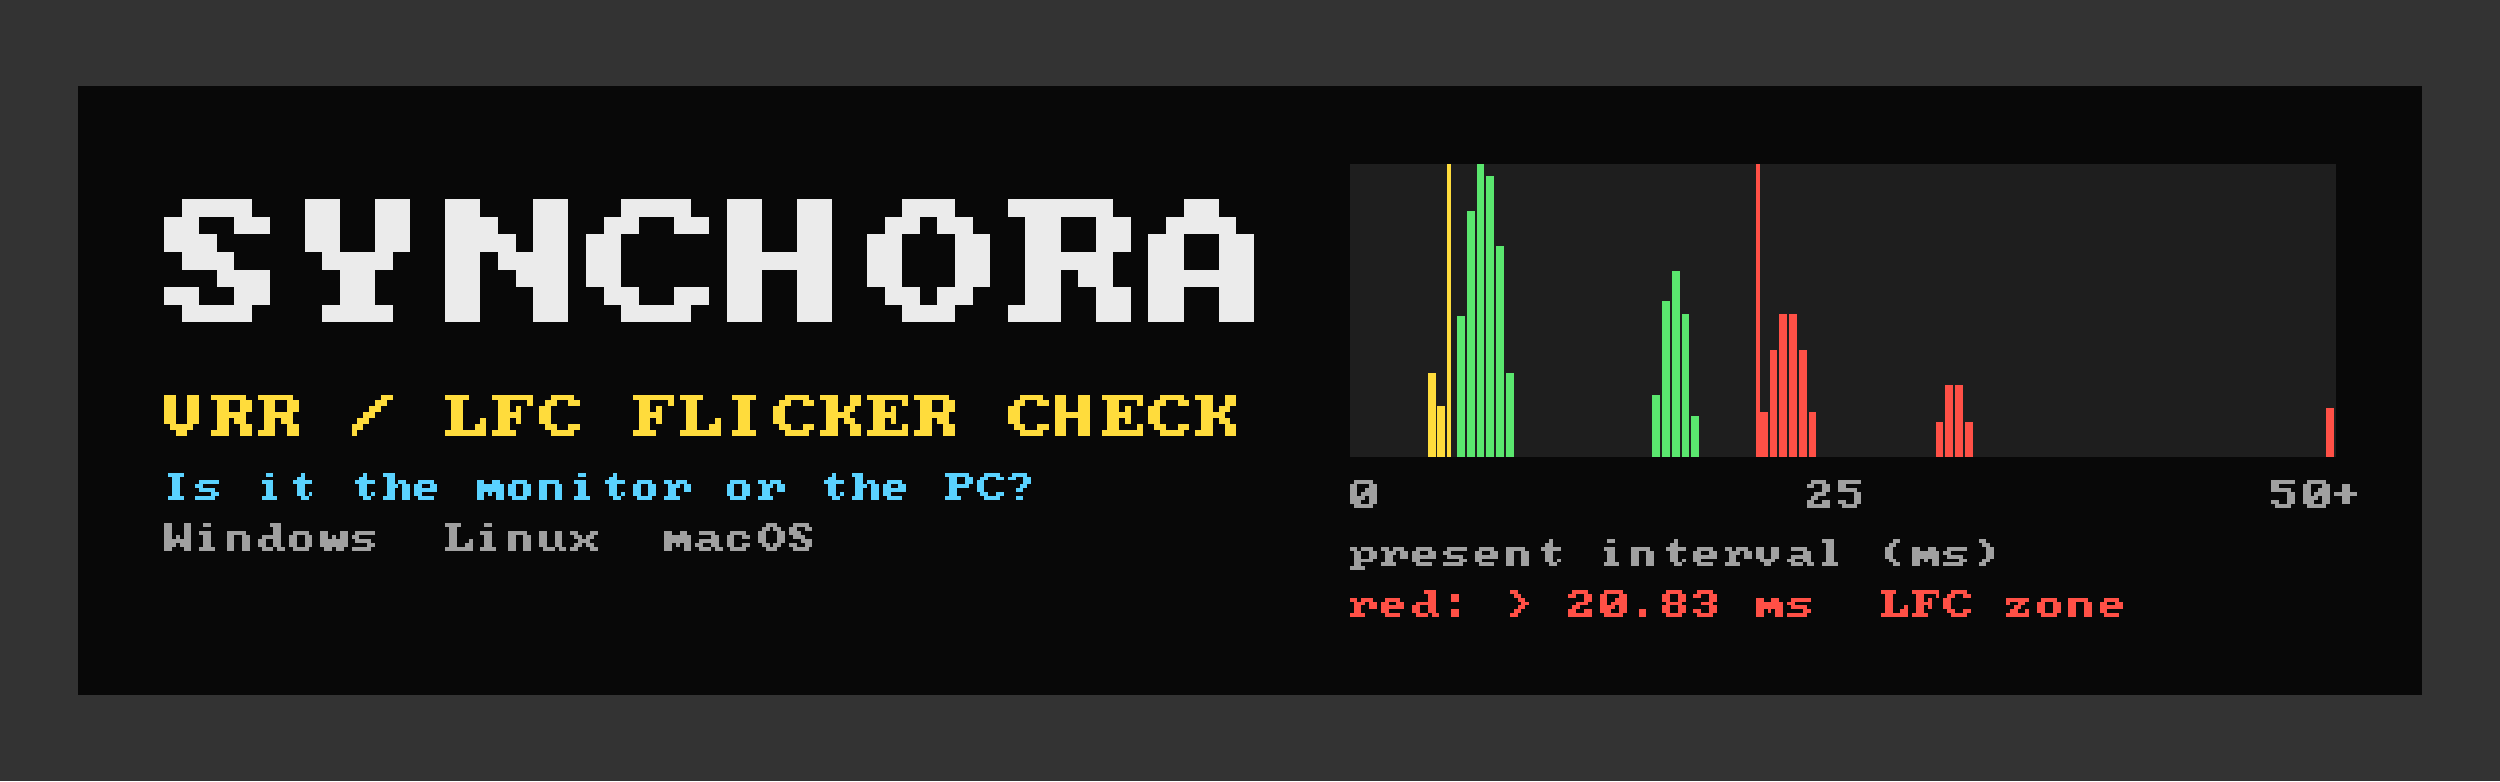
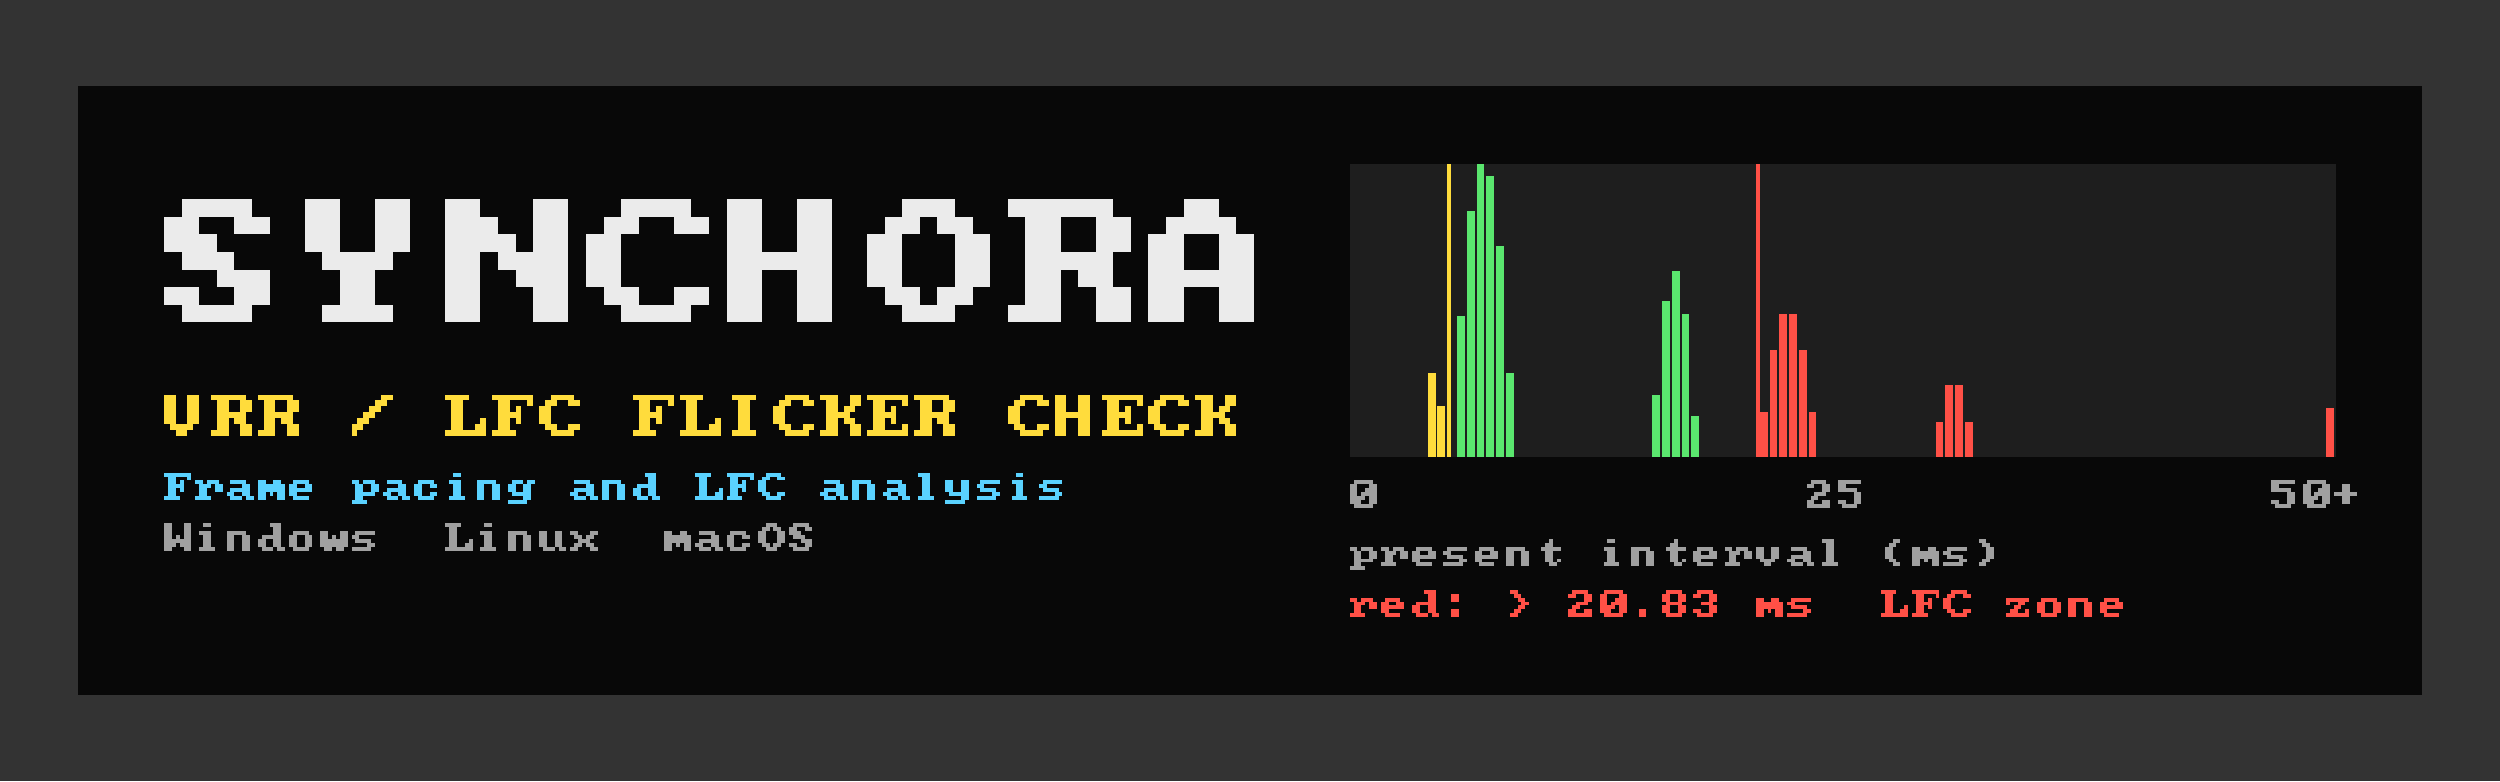
<svg xmlns="http://www.w3.org/2000/svg" width="1280" height="400" viewBox="0 0 1280 400" shape-rendering="crispEdges">
  <rect width="1280" height="400" fill="#333333" />
  <rect x="40" y="44" width="1200" height="312" fill="#000" fill-opacity=".84" />
  <path fill="#ebebeb" d="M93 102h36v9h-36zM84 111h18v9h-18zM120 111h18v9h-18zM84 120h27v9h-27zM93 129h27v9h-27zM111 138h27v9h-27zM84 147h18v9h-18zM120 147h18v9h-18zM93 156h36v9h-36zM156 102h18v9h-18zM192 102h18v9h-18zM156 111h18v9h-18zM192 111h18v9h-18zM156 120h18v9h-18zM192 120h18v9h-18zM165 129h36v9h-36zM174 138h18v9h-18zM174 147h18v9h-18zM165 156h36v9h-36zM228 102h18v9h-18zM273 102h18v9h-18zM228 111h27v9h-27zM273 111h18v9h-18zM228 120h36v9h-36zM273 120h18v9h-18zM228 129h18v9h-18zM255 129h36v9h-36zM228 138h18v9h-18zM264 138h27v9h-27zM228 147h18v9h-18zM273 147h18v9h-18zM228 156h18v9h-18zM273 156h18v9h-18zM318 102h36v9h-36zM309 111h18v9h-18zM345 111h18v9h-18zM300 120h18v9h-18zM300 129h18v9h-18zM300 138h18v9h-18zM309 147h18v9h-18zM345 147h18v9h-18zM318 156h36v9h-36zM372 102h18v9h-18zM408 102h18v9h-18zM372 111h18v9h-18zM408 111h18v9h-18zM372 120h18v9h-18zM408 120h18v9h-18zM372 129h54v9h-54zM372 138h18v9h-18zM408 138h18v9h-18zM372 147h18v9h-18zM408 147h18v9h-18zM372 156h18v9h-18zM408 156h18v9h-18zM462 102h27v9h-27zM453 111h18v9h-18zM480 111h18v9h-18zM444 120h18v9h-18zM489 120h18v9h-18zM444 129h18v9h-18zM489 129h18v9h-18zM444 138h18v9h-18zM489 138h18v9h-18zM453 147h18v9h-18zM480 147h18v9h-18zM462 156h27v9h-27zM516 102h54v9h-54zM525 111h18v9h-18zM561 111h18v9h-18zM525 120h18v9h-18zM561 120h18v9h-18zM525 129h45v9h-45zM525 138h18v9h-18zM552 138h18v9h-18zM525 147h18v9h-18zM561 147h18v9h-18zM516 156h27v9h-27zM561 156h18v9h-18zM606 102h18v9h-18zM597 111h36v9h-36zM588 120h18v9h-18zM624 120h18v9h-18zM588 129h18v9h-18zM624 129h18v9h-18zM588 138h54v9h-54zM588 147h18v9h-18zM624 147h18v9h-18zM588 156h18v9h-18zM624 156h18v9h-18z" />
  <path fill="#ffdc3c" d="M84 202h6v3h-6zM96 202h6v3h-6zM84 205h6v3h-6zM96 205h6v3h-6zM84 208h6v3h-6zM96 208h6v3h-6zM84 211h6v3h-6zM96 211h6v3h-6zM84 214h6v3h-6zM96 214h6v3h-6zM87 217h12v3h-12zM90 220h6v3h-6zM108 202h18v3h-18zM111 205h6v3h-6zM123 205h6v3h-6zM111 208h6v3h-6zM123 208h6v3h-6zM111 211h15v3h-15zM111 214h6v3h-6zM120 214h6v3h-6zM111 217h6v3h-6zM123 217h6v3h-6zM108 220h9v3h-9zM123 220h6v3h-6zM132 202h18v3h-18zM135 205h6v3h-6zM147 205h6v3h-6zM135 208h6v3h-6zM147 208h6v3h-6zM135 211h15v3h-15zM135 214h6v3h-6zM144 214h6v3h-6zM135 217h6v3h-6zM147 217h6v3h-6zM132 220h9v3h-9zM147 220h6v3h-6zM195 202h6v3h-6zM192 205h6v3h-6zM189 208h6v3h-6zM186 211h6v3h-6zM183 214h6v3h-6zM180 217h6v3h-6zM180 220h3v3h-3zM228 202h12v3h-12zM231 205h6v3h-6zM231 208h6v3h-6zM231 211h6v3h-6zM231 214h6v3h-6zM246 214h3v3h-3zM231 217h6v3h-6zM243 217h6v3h-6zM228 220h21v3h-21zM252 202h21v3h-21zM255 205h6v3h-6zM270 205h3v3h-3zM255 208h6v3h-6zM264 208h3v3h-3zM255 211h12v3h-12zM255 214h6v3h-6zM264 214h3v3h-3zM255 217h6v3h-6zM252 220h12v3h-12zM282 202h12v3h-12zM279 205h6v3h-6zM291 205h6v3h-6zM276 208h6v3h-6zM276 211h6v3h-6zM276 214h6v3h-6zM279 217h6v3h-6zM291 217h6v3h-6zM282 220h12v3h-12zM324 202h21v3h-21zM327 205h6v3h-6zM342 205h3v3h-3zM327 208h6v3h-6zM336 208h3v3h-3zM327 211h12v3h-12zM327 214h6v3h-6zM336 214h3v3h-3zM327 217h6v3h-6zM324 220h12v3h-12zM348 202h12v3h-12zM351 205h6v3h-6zM351 208h6v3h-6zM351 211h6v3h-6zM351 214h6v3h-6zM366 214h3v3h-3zM351 217h6v3h-6zM363 217h6v3h-6zM348 220h21v3h-21zM375 202h12v3h-12zM378 205h6v3h-6zM378 208h6v3h-6zM378 211h6v3h-6zM378 214h6v3h-6zM378 217h6v3h-6zM375 220h12v3h-12zM402 202h12v3h-12zM399 205h6v3h-6zM411 205h6v3h-6zM396 208h6v3h-6zM396 211h6v3h-6zM396 214h6v3h-6zM399 217h6v3h-6zM411 217h6v3h-6zM402 220h12v3h-12zM420 202h9v3h-9zM435 202h6v3h-6zM423 205h6v3h-6zM435 205h6v3h-6zM423 208h6v3h-6zM432 208h6v3h-6zM423 211h12v3h-12zM423 214h6v3h-6zM432 214h6v3h-6zM423 217h6v3h-6zM435 217h6v3h-6zM420 220h9v3h-9zM435 220h6v3h-6zM444 202h21v3h-21zM447 205h6v3h-6zM462 205h3v3h-3zM447 208h6v3h-6zM456 208h3v3h-3zM447 211h12v3h-12zM447 214h6v3h-6zM456 214h3v3h-3zM447 217h6v3h-6zM462 217h3v3h-3zM444 220h21v3h-21zM468 202h18v3h-18zM471 205h6v3h-6zM483 205h6v3h-6zM471 208h6v3h-6zM483 208h6v3h-6zM471 211h15v3h-15zM471 214h6v3h-6zM480 214h6v3h-6zM471 217h6v3h-6zM483 217h6v3h-6zM468 220h9v3h-9zM483 220h6v3h-6zM522 202h12v3h-12zM519 205h6v3h-6zM531 205h6v3h-6zM516 208h6v3h-6zM516 211h6v3h-6zM516 214h6v3h-6zM519 217h6v3h-6zM531 217h6v3h-6zM522 220h12v3h-12zM540 202h6v3h-6zM552 202h6v3h-6zM540 205h6v3h-6zM552 205h6v3h-6zM540 208h6v3h-6zM552 208h6v3h-6zM540 211h18v3h-18zM540 214h6v3h-6zM552 214h6v3h-6zM540 217h6v3h-6zM552 217h6v3h-6zM540 220h6v3h-6zM552 220h6v3h-6zM564 202h21v3h-21zM567 205h6v3h-6zM582 205h3v3h-3zM567 208h6v3h-6zM576 208h3v3h-3zM567 211h12v3h-12zM567 214h6v3h-6zM576 214h3v3h-3zM567 217h6v3h-6zM582 217h3v3h-3zM564 220h21v3h-21zM594 202h12v3h-12zM591 205h6v3h-6zM603 205h6v3h-6zM588 208h6v3h-6zM588 211h6v3h-6zM588 214h6v3h-6zM591 217h6v3h-6zM603 217h6v3h-6zM594 220h12v3h-12zM612 202h9v3h-9zM627 202h6v3h-6zM615 205h6v3h-6zM627 205h6v3h-6zM615 208h6v3h-6zM624 208h6v3h-6zM615 211h12v3h-12zM615 214h6v3h-6zM624 214h6v3h-6zM615 217h6v3h-6zM627 217h6v3h-6zM612 220h9v3h-9zM627 220h6v3h-6z" />
-   <path fill="#5ad2ff" d="M86 242h8v2h-8zM88 244h4v2h-4zM88 246h4v2h-4zM88 248h4v2h-4zM88 250h4v2h-4zM88 252h4v2h-4zM86 254h8v2h-8zM102 246h10v2h-10zM100 248h4v2h-4zM102 250h8v2h-8zM108 252h4v2h-4zM100 254h10v2h-10zM136 242h4v2h-4zM134 246h6v2h-6zM136 248h4v2h-4zM136 250h4v2h-4zM136 252h4v2h-4zM134 254h8v2h-8zM154 242h2v2h-2zM152 244h4v2h-4zM150 246h10v2h-10zM152 248h4v2h-4zM152 250h4v2h-4zM152 252h4v2h-4zM158 252h2v2h-2zM154 254h4v2h-4zM186 242h2v2h-2zM184 244h4v2h-4zM182 246h10v2h-10zM184 248h4v2h-4zM184 250h4v2h-4zM184 252h4v2h-4zM190 252h2v2h-2zM186 254h4v2h-4zM196 242h6v2h-6zM198 244h4v2h-4zM198 246h4v2h-4zM204 246h4v2h-4zM198 248h6v2h-6zM206 248h4v2h-4zM198 250h4v2h-4zM206 250h4v2h-4zM198 252h4v2h-4zM206 252h4v2h-4zM196 254h6v2h-6zM206 254h4v2h-4zM214 246h8v2h-8zM212 248h4v2h-4zM220 248h4v2h-4zM212 250h12v2h-12zM212 252h4v2h-4zM214 254h8v2h-8zM244 246h4v2h-4zM252 246h4v2h-4zM244 248h14v2h-14zM244 250h14v2h-14zM244 252h4v2h-4zM250 252h2v2h-2zM254 252h4v2h-4zM244 254h4v2h-4zM254 254h4v2h-4zM262 246h8v2h-8zM260 248h4v2h-4zM268 248h4v2h-4zM260 250h4v2h-4zM268 250h4v2h-4zM260 252h4v2h-4zM268 252h4v2h-4zM262 254h8v2h-8zM276 246h10v2h-10zM276 248h4v2h-4zM284 248h4v2h-4zM276 250h4v2h-4zM284 250h4v2h-4zM276 252h4v2h-4zM284 252h4v2h-4zM276 254h4v2h-4zM284 254h4v2h-4zM296 242h4v2h-4zM294 246h6v2h-6zM296 248h4v2h-4zM296 250h4v2h-4zM296 252h4v2h-4zM294 254h8v2h-8zM314 242h2v2h-2zM312 244h4v2h-4zM310 246h10v2h-10zM312 248h4v2h-4zM312 250h4v2h-4zM312 252h4v2h-4zM318 252h2v2h-2zM314 254h4v2h-4zM326 246h8v2h-8zM324 248h4v2h-4zM332 248h4v2h-4zM324 250h4v2h-4zM332 250h4v2h-4zM324 252h4v2h-4zM332 252h4v2h-4zM326 254h8v2h-8zM340 246h4v2h-4zM346 246h6v2h-6zM342 248h6v2h-6zM350 248h4v2h-4zM342 250h4v2h-4zM350 250h4v2h-4zM342 252h4v2h-4zM340 254h8v2h-8zM374 246h8v2h-8zM372 248h4v2h-4zM380 248h4v2h-4zM372 250h4v2h-4zM380 250h4v2h-4zM372 252h4v2h-4zM380 252h4v2h-4zM374 254h8v2h-8zM388 246h4v2h-4zM394 246h6v2h-6zM390 248h6v2h-6zM398 248h4v2h-4zM390 250h4v2h-4zM398 250h4v2h-4zM390 252h4v2h-4zM388 254h8v2h-8zM426 242h2v2h-2zM424 244h4v2h-4zM422 246h10v2h-10zM424 248h4v2h-4zM424 250h4v2h-4zM424 252h4v2h-4zM430 252h2v2h-2zM426 254h4v2h-4zM436 242h6v2h-6zM438 244h4v2h-4zM438 246h4v2h-4zM444 246h4v2h-4zM438 248h6v2h-6zM446 248h4v2h-4zM438 250h4v2h-4zM446 250h4v2h-4zM438 252h4v2h-4zM446 252h4v2h-4zM436 254h6v2h-6zM446 254h4v2h-4zM454 246h8v2h-8zM452 248h4v2h-4zM460 248h4v2h-4zM452 250h12v2h-12zM452 252h4v2h-4zM454 254h8v2h-8zM484 242h12v2h-12zM486 244h4v2h-4zM494 244h4v2h-4zM486 246h4v2h-4zM494 246h4v2h-4zM486 248h10v2h-10zM486 250h4v2h-4zM486 252h4v2h-4zM484 254h8v2h-8zM504 242h8v2h-8zM502 244h4v2h-4zM510 244h4v2h-4zM500 246h4v2h-4zM500 248h4v2h-4zM500 250h4v2h-4zM502 252h4v2h-4zM510 252h4v2h-4zM504 254h8v2h-8zM518 242h8v2h-8zM516 244h4v2h-4zM524 244h4v2h-4zM524 246h4v2h-4zM522 248h4v2h-4zM520 250h4v2h-4zM520 254h4v2h-4z" />
+   <path fill="#5ad2ff" d="M84 242h14v2h-14zM86 244h4v2h-4zM96 244h2v2h-2zM86 246h4v2h-4zM92 246h2v2h-2zM86 248h8v2h-8zM86 250h4v2h-4zM92 250h2v2h-2zM86 252h4v2h-4zM84 254h8v2h-8zM100 246h4v2h-4zM106 246h6v2h-6zM102 248h6v2h-6zM110 248h4v2h-4zM102 250h4v2h-4zM110 250h4v2h-4zM102 252h4v2h-4zM100 254h8v2h-8zM118 246h8v2h-8zM124 248h4v2h-4zM118 250h10v2h-10zM116 252h4v2h-4zM124 252h4v2h-4zM118 254h6v2h-6zM126 254h4v2h-4zM132 246h4v2h-4zM140 246h4v2h-4zM132 248h14v2h-14zM132 250h14v2h-14zM132 252h4v2h-4zM138 252h2v2h-2zM142 252h4v2h-4zM132 254h4v2h-4zM142 254h4v2h-4zM150 246h8v2h-8zM148 248h4v2h-4zM156 248h4v2h-4zM148 250h12v2h-12zM148 252h4v2h-4zM150 254h8v2h-8zM180 246h4v2h-4zM186 246h6v2h-6zM182 248h4v2h-4zM190 248h4v2h-4zM182 250h4v2h-4zM190 250h4v2h-4zM182 252h10v2h-10zM182 254h4v2h-4zM180 256h8v2h-8zM198 246h8v2h-8zM204 248h4v2h-4zM198 250h10v2h-10zM196 252h4v2h-4zM204 252h4v2h-4zM198 254h6v2h-6zM206 254h4v2h-4zM214 246h8v2h-8zM212 248h4v2h-4zM220 248h4v2h-4zM212 250h4v2h-4zM212 252h4v2h-4zM220 252h4v2h-4zM214 254h8v2h-8zM232 242h4v2h-4zM230 246h6v2h-6zM232 248h4v2h-4zM232 250h4v2h-4zM232 252h4v2h-4zM230 254h8v2h-8zM244 246h10v2h-10zM244 248h4v2h-4zM252 248h4v2h-4zM244 250h4v2h-4zM252 250h4v2h-4zM244 252h4v2h-4zM252 252h4v2h-4zM244 254h4v2h-4zM252 254h4v2h-4zM262 246h6v2h-6zM270 246h4v2h-4zM260 248h4v2h-4zM268 248h4v2h-4zM260 250h4v2h-4zM268 250h4v2h-4zM262 252h10v2h-10zM268 254h4v2h-4zM260 256h10v2h-10zM294 246h8v2h-8zM300 248h4v2h-4zM294 250h10v2h-10zM292 252h4v2h-4zM300 252h4v2h-4zM294 254h6v2h-6zM302 254h4v2h-4zM308 246h10v2h-10zM308 248h4v2h-4zM316 248h4v2h-4zM308 250h4v2h-4zM316 250h4v2h-4zM308 252h4v2h-4zM316 252h4v2h-4zM308 254h4v2h-4zM316 254h4v2h-4zM330 242h6v2h-6zM332 244h4v2h-4zM332 246h4v2h-4zM326 248h10v2h-10zM324 250h4v2h-4zM332 250h4v2h-4zM324 252h4v2h-4zM332 252h4v2h-4zM326 254h6v2h-6zM334 254h4v2h-4zM356 242h8v2h-8zM358 244h4v2h-4zM358 246h4v2h-4zM358 248h4v2h-4zM358 250h4v2h-4zM368 250h2v2h-2zM358 252h4v2h-4zM366 252h4v2h-4zM356 254h14v2h-14zM372 242h14v2h-14zM374 244h4v2h-4zM384 244h2v2h-2zM374 246h4v2h-4zM380 246h2v2h-2zM374 248h8v2h-8zM374 250h4v2h-4zM380 250h2v2h-2zM374 252h4v2h-4zM372 254h8v2h-8zM392 242h8v2h-8zM390 244h4v2h-4zM398 244h4v2h-4zM388 246h4v2h-4zM388 248h4v2h-4zM388 250h4v2h-4zM390 252h4v2h-4zM398 252h4v2h-4zM392 254h8v2h-8zM422 246h8v2h-8zM428 248h4v2h-4zM422 250h10v2h-10zM420 252h4v2h-4zM428 252h4v2h-4zM422 254h6v2h-6zM430 254h4v2h-4zM436 246h10v2h-10zM436 248h4v2h-4zM444 248h4v2h-4zM436 250h4v2h-4zM444 250h4v2h-4zM436 252h4v2h-4zM444 252h4v2h-4zM436 254h4v2h-4zM444 254h4v2h-4zM454 246h8v2h-8zM460 248h4v2h-4zM454 250h10v2h-10zM452 252h4v2h-4zM460 252h4v2h-4zM454 254h6v2h-6zM462 254h4v2h-4zM470 242h6v2h-6zM472 244h4v2h-4zM472 246h4v2h-4zM472 248h4v2h-4zM472 250h4v2h-4zM472 252h4v2h-4zM470 254h8v2h-8zM484 246h4v2h-4zM492 246h4v2h-4zM484 248h4v2h-4zM492 248h4v2h-4zM484 250h4v2h-4zM492 250h4v2h-4zM486 252h10v2h-10zM492 254h4v2h-4zM484 256h10v2h-10zM502 246h10v2h-10zM500 248h4v2h-4zM502 250h8v2h-8zM508 252h4v2h-4zM500 254h10v2h-10zM520 242h4v2h-4zM518 246h6v2h-6zM520 248h4v2h-4zM520 250h4v2h-4zM520 252h4v2h-4zM518 254h8v2h-8zM534 246h10v2h-10zM532 248h4v2h-4zM534 250h8v2h-8zM540 252h4v2h-4zM532 254h10v2h-10z" />
  <path fill="#a0a0a0" d="M84 268h4v2h-4zM94 268h4v2h-4zM84 270h4v2h-4zM94 270h4v2h-4zM84 272h4v2h-4zM94 272h4v2h-4zM84 274h4v2h-4zM90 274h2v2h-2zM94 274h4v2h-4zM84 276h14v2h-14zM84 278h6v2h-6zM92 278h6v2h-6zM84 280h4v2h-4zM94 280h4v2h-4zM104 268h4v2h-4zM102 272h6v2h-6zM104 274h4v2h-4zM104 276h4v2h-4zM104 278h4v2h-4zM102 280h8v2h-8zM116 272h10v2h-10zM116 274h4v2h-4zM124 274h4v2h-4zM116 276h4v2h-4zM124 276h4v2h-4zM116 278h4v2h-4zM124 278h4v2h-4zM116 280h4v2h-4zM124 280h4v2h-4zM138 268h6v2h-6zM140 270h4v2h-4zM140 272h4v2h-4zM134 274h10v2h-10zM132 276h4v2h-4zM140 276h4v2h-4zM132 278h4v2h-4zM140 278h4v2h-4zM134 280h6v2h-6zM142 280h4v2h-4zM150 272h8v2h-8zM148 274h4v2h-4zM156 274h4v2h-4zM148 276h4v2h-4zM156 276h4v2h-4zM148 278h4v2h-4zM156 278h4v2h-4zM150 280h8v2h-8zM164 272h4v2h-4zM174 272h4v2h-4zM164 274h4v2h-4zM170 274h2v2h-2zM174 274h4v2h-4zM164 276h14v2h-14zM164 278h14v2h-14zM166 280h4v2h-4zM172 280h4v2h-4zM182 272h10v2h-10zM180 274h4v2h-4zM182 276h8v2h-8zM188 278h4v2h-4zM180 280h10v2h-10zM228 268h8v2h-8zM230 270h4v2h-4zM230 272h4v2h-4zM230 274h4v2h-4zM230 276h4v2h-4zM240 276h2v2h-2zM230 278h4v2h-4zM238 278h4v2h-4zM228 280h14v2h-14zM248 268h4v2h-4zM246 272h6v2h-6zM248 274h4v2h-4zM248 276h4v2h-4zM248 278h4v2h-4zM246 280h8v2h-8zM260 272h10v2h-10zM260 274h4v2h-4zM268 274h4v2h-4zM260 276h4v2h-4zM268 276h4v2h-4zM260 278h4v2h-4zM268 278h4v2h-4zM260 280h4v2h-4zM268 280h4v2h-4zM276 272h4v2h-4zM284 272h4v2h-4zM276 274h4v2h-4zM284 274h4v2h-4zM276 276h4v2h-4zM284 276h4v2h-4zM276 278h4v2h-4zM284 278h4v2h-4zM278 280h6v2h-6zM286 280h4v2h-4zM292 272h4v2h-4zM302 272h4v2h-4zM294 274h4v2h-4zM300 274h4v2h-4zM296 276h6v2h-6zM294 278h4v2h-4zM300 278h4v2h-4zM292 280h4v2h-4zM302 280h4v2h-4zM340 272h4v2h-4zM348 272h4v2h-4zM340 274h14v2h-14zM340 276h14v2h-14zM340 278h4v2h-4zM346 278h2v2h-2zM350 278h4v2h-4zM340 280h4v2h-4zM350 280h4v2h-4zM358 272h8v2h-8zM364 274h4v2h-4zM358 276h10v2h-10zM356 278h4v2h-4zM364 278h4v2h-4zM358 280h6v2h-6zM366 280h4v2h-4zM374 272h8v2h-8zM372 274h4v2h-4zM380 274h4v2h-4zM372 276h4v2h-4zM372 278h4v2h-4zM380 278h4v2h-4zM374 280h8v2h-8zM392 268h6v2h-6zM390 270h4v2h-4zM396 270h4v2h-4zM388 272h4v2h-4zM398 272h4v2h-4zM388 274h4v2h-4zM398 274h4v2h-4zM388 276h4v2h-4zM398 276h4v2h-4zM390 278h4v2h-4zM396 278h4v2h-4zM392 280h6v2h-6zM406 268h8v2h-8zM404 270h4v2h-4zM412 270h4v2h-4zM404 272h6v2h-6zM406 274h6v2h-6zM410 276h6v2h-6zM404 278h4v2h-4zM412 278h4v2h-4zM406 280h8v2h-8z" />
  <rect x="691" y="84" width="505" height="150" fill="#1e1e1e" />
  <rect x="731" y="191" width="4" height="43" fill="#ffdc3c" />
  <rect x="736" y="208" width="4" height="26" fill="#ffdc3c" />
  <rect x="746" y="162" width="4" height="72" fill="#5ae66e" />
  <rect x="751" y="108" width="4" height="126" fill="#5ae66e" />
  <rect x="756" y="84" width="4" height="150" fill="#5ae66e" />
  <rect x="761" y="90" width="4" height="144" fill="#5ae66e" />
  <rect x="766" y="126" width="4" height="108" fill="#5ae66e" />
  <rect x="771" y="191" width="4" height="43" fill="#5ae66e" />
  <rect x="846" y="202" width="4" height="32" fill="#5ae66e" />
  <rect x="851" y="154" width="4" height="80" fill="#5ae66e" />
  <rect x="856" y="139" width="4" height="95" fill="#5ae66e" />
  <rect x="861" y="161" width="4" height="73" fill="#5ae66e" />
  <rect x="866" y="213" width="4" height="21" fill="#5ae66e" />
  <rect x="901" y="211" width="4" height="23" fill="#ff5046" />
  <rect x="906" y="179" width="4" height="55" fill="#ff5046" />
  <rect x="911" y="161" width="4" height="73" fill="#ff5046" />
  <rect x="916" y="161" width="4" height="73" fill="#ff5046" />
  <rect x="921" y="179" width="4" height="55" fill="#ff5046" />
  <rect x="926" y="211" width="4" height="23" fill="#ff5046" />
  <rect x="991" y="216" width="4" height="18" fill="#ff5046" />
  <rect x="996" y="197" width="4" height="37" fill="#ff5046" />
  <rect x="1001" y="197" width="4" height="37" fill="#ff5046" />
  <rect x="1006" y="216" width="4" height="18" fill="#ff5046" />
  <rect x="1191" y="209" width="4" height="25" fill="#ff5046" />
  <rect x="741" y="84" width="2" height="150" fill="#ffdc3c" />
  <rect x="899" y="84" width="2" height="150" fill="#ff5046" />
  <path fill="#a0a0a0" d="M693 246h10v2h-10zM691 248h4v2h-4zM701 248h4v2h-4zM691 250h4v2h-4zM699 250h6v2h-6zM691 252h4v2h-4zM697 252h8v2h-8zM691 254h8v2h-8zM701 254h4v2h-4zM691 256h6v2h-6zM701 256h4v2h-4zM693 258h10v2h-10z" />
  <path fill="#a0a0a0" d="M927 246h8v2h-8zM925 248h4v2h-4zM933 248h4v2h-4zM933 250h4v2h-4zM929 252h6v2h-6zM927 254h4v2h-4zM925 256h4v2h-4zM933 256h4v2h-4zM925 258h12v2h-12zM941 246h12v2h-12zM941 248h4v2h-4zM941 250h10v2h-10zM949 252h4v2h-4zM949 254h4v2h-4zM941 256h4v2h-4zM949 256h4v2h-4zM943 258h8v2h-8z" />
  <path fill="#a0a0a0" d="M1163 246h12v2h-12zM1163 248h4v2h-4zM1163 250h10v2h-10zM1171 252h4v2h-4zM1171 254h4v2h-4zM1163 256h4v2h-4zM1171 256h4v2h-4zM1165 258h8v2h-8zM1181 246h10v2h-10zM1179 248h4v2h-4zM1189 248h4v2h-4zM1179 250h4v2h-4zM1187 250h6v2h-6zM1179 252h4v2h-4zM1185 252h8v2h-8zM1179 254h8v2h-8zM1189 254h4v2h-4zM1179 256h6v2h-6zM1189 256h4v2h-4zM1181 258h10v2h-10zM1199 248h4v2h-4zM1199 250h4v2h-4zM1195 252h12v2h-12zM1199 254h4v2h-4zM1199 256h4v2h-4z" />
  <path fill="#a0a0a0" d="M691 280h4v2h-4zM697 280h6v2h-6zM693 282h4v2h-4zM701 282h4v2h-4zM693 284h4v2h-4zM701 284h4v2h-4zM693 286h10v2h-10zM693 288h4v2h-4zM691 290h8v2h-8zM707 280h4v2h-4zM713 280h6v2h-6zM709 282h6v2h-6zM717 282h4v2h-4zM709 284h4v2h-4zM717 284h4v2h-4zM709 286h4v2h-4zM707 288h8v2h-8zM725 280h8v2h-8zM723 282h4v2h-4zM731 282h4v2h-4zM723 284h12v2h-12zM723 286h4v2h-4zM725 288h8v2h-8zM741 280h10v2h-10zM739 282h4v2h-4zM741 284h8v2h-8zM747 286h4v2h-4zM739 288h10v2h-10zM757 280h8v2h-8zM755 282h4v2h-4zM763 282h4v2h-4zM755 284h12v2h-12zM755 286h4v2h-4zM757 288h8v2h-8zM771 280h10v2h-10zM771 282h4v2h-4zM779 282h4v2h-4zM771 284h4v2h-4zM779 284h4v2h-4zM771 286h4v2h-4zM779 286h4v2h-4zM771 288h4v2h-4zM779 288h4v2h-4zM793 276h2v2h-2zM791 278h4v2h-4zM789 280h10v2h-10zM791 282h4v2h-4zM791 284h4v2h-4zM791 286h4v2h-4zM797 286h2v2h-2zM793 288h4v2h-4zM823 276h4v2h-4zM821 280h6v2h-6zM823 282h4v2h-4zM823 284h4v2h-4zM823 286h4v2h-4zM821 288h8v2h-8zM835 280h10v2h-10zM835 282h4v2h-4zM843 282h4v2h-4zM835 284h4v2h-4zM843 284h4v2h-4zM835 286h4v2h-4zM843 286h4v2h-4zM835 288h4v2h-4zM843 288h4v2h-4zM857 276h2v2h-2zM855 278h4v2h-4zM853 280h10v2h-10zM855 282h4v2h-4zM855 284h4v2h-4zM855 286h4v2h-4zM861 286h2v2h-2zM857 288h4v2h-4zM869 280h8v2h-8zM867 282h4v2h-4zM875 282h4v2h-4zM867 284h12v2h-12zM867 286h4v2h-4zM869 288h8v2h-8zM883 280h4v2h-4zM889 280h6v2h-6zM885 282h6v2h-6zM893 282h4v2h-4zM885 284h4v2h-4zM893 284h4v2h-4zM885 286h4v2h-4zM883 288h8v2h-8zM899 280h4v2h-4zM907 280h4v2h-4zM899 282h4v2h-4zM907 282h4v2h-4zM899 284h4v2h-4zM907 284h4v2h-4zM901 286h8v2h-8zM903 288h4v2h-4zM917 280h8v2h-8zM923 282h4v2h-4zM917 284h10v2h-10zM915 286h4v2h-4zM923 286h4v2h-4zM917 288h6v2h-6zM925 288h4v2h-4zM933 276h6v2h-6zM935 278h4v2h-4zM935 280h4v2h-4zM935 282h4v2h-4zM935 284h4v2h-4zM935 286h4v2h-4zM933 288h8v2h-8zM969 276h4v2h-4zM967 278h4v2h-4zM965 280h4v2h-4zM965 282h4v2h-4zM965 284h4v2h-4zM967 286h4v2h-4zM969 288h4v2h-4zM979 280h4v2h-4zM987 280h4v2h-4zM979 282h14v2h-14zM979 284h14v2h-14zM979 286h4v2h-4zM985 286h2v2h-2zM989 286h4v2h-4zM979 288h4v2h-4zM989 288h4v2h-4zM997 280h10v2h-10zM995 282h4v2h-4zM997 284h8v2h-8zM1003 286h4v2h-4zM995 288h10v2h-10zM1013 276h4v2h-4zM1015 278h4v2h-4zM1017 280h4v2h-4zM1017 282h4v2h-4zM1017 284h4v2h-4zM1015 286h4v2h-4zM1013 288h4v2h-4z" />
  <path fill="#ff5046" d="M691 306h4v2h-4zM697 306h6v2h-6zM693 308h6v2h-6zM701 308h4v2h-4zM693 310h4v2h-4zM701 310h4v2h-4zM693 312h4v2h-4zM691 314h8v2h-8zM709 306h8v2h-8zM707 308h4v2h-4zM715 308h4v2h-4zM707 310h12v2h-12zM707 312h4v2h-4zM709 314h8v2h-8zM729 302h6v2h-6zM731 304h4v2h-4zM731 306h4v2h-4zM725 308h10v2h-10zM723 310h4v2h-4zM731 310h4v2h-4zM723 312h4v2h-4zM731 312h4v2h-4zM725 314h6v2h-6zM733 314h4v2h-4zM743 304h4v2h-4zM743 306h4v2h-4zM743 312h4v2h-4zM743 314h4v2h-4zM773 302h4v2h-4zM775 304h4v2h-4zM777 306h4v2h-4zM779 308h4v2h-4zM777 310h4v2h-4zM775 312h4v2h-4zM773 314h4v2h-4zM805 302h8v2h-8zM803 304h4v2h-4zM811 304h4v2h-4zM811 306h4v2h-4zM807 308h6v2h-6zM805 310h4v2h-4zM803 312h4v2h-4zM811 312h4v2h-4zM803 314h12v2h-12zM821 302h10v2h-10zM819 304h4v2h-4zM829 304h4v2h-4zM819 306h4v2h-4zM827 306h6v2h-6zM819 308h4v2h-4zM825 308h8v2h-8zM819 310h8v2h-8zM829 310h4v2h-4zM819 312h6v2h-6zM829 312h4v2h-4zM821 314h10v2h-10zM839 312h4v2h-4zM839 314h4v2h-4zM853 302h8v2h-8zM851 304h4v2h-4zM859 304h4v2h-4zM851 306h4v2h-4zM859 306h4v2h-4zM853 308h8v2h-8zM851 310h4v2h-4zM859 310h4v2h-4zM851 312h4v2h-4zM859 312h4v2h-4zM853 314h8v2h-8zM869 302h8v2h-8zM867 304h4v2h-4zM875 304h4v2h-4zM875 306h4v2h-4zM871 308h6v2h-6zM875 310h4v2h-4zM867 312h4v2h-4zM875 312h4v2h-4zM869 314h8v2h-8zM899 306h4v2h-4zM907 306h4v2h-4zM899 308h14v2h-14zM899 310h14v2h-14zM899 312h4v2h-4zM905 312h2v2h-2zM909 312h4v2h-4zM899 314h4v2h-4zM909 314h4v2h-4zM917 306h10v2h-10zM915 308h4v2h-4zM917 310h8v2h-8zM923 312h4v2h-4zM915 314h10v2h-10zM963 302h8v2h-8zM965 304h4v2h-4zM965 306h4v2h-4zM965 308h4v2h-4zM965 310h4v2h-4zM975 310h2v2h-2zM965 312h4v2h-4zM973 312h4v2h-4zM963 314h14v2h-14zM979 302h14v2h-14zM981 304h4v2h-4zM991 304h2v2h-2zM981 306h4v2h-4zM987 306h2v2h-2zM981 308h8v2h-8zM981 310h4v2h-4zM987 310h2v2h-2zM981 312h4v2h-4zM979 314h8v2h-8zM999 302h8v2h-8zM997 304h4v2h-4zM1005 304h4v2h-4zM995 306h4v2h-4zM995 308h4v2h-4zM995 310h4v2h-4zM997 312h4v2h-4zM1005 312h4v2h-4zM999 314h8v2h-8zM1027 306h12v2h-12zM1027 308h2v2h-2zM1033 308h4v2h-4zM1031 310h4v2h-4zM1029 312h4v2h-4zM1037 312h2v2h-2zM1027 314h12v2h-12zM1045 306h8v2h-8zM1043 308h4v2h-4zM1051 308h4v2h-4zM1043 310h4v2h-4zM1051 310h4v2h-4zM1043 312h4v2h-4zM1051 312h4v2h-4zM1045 314h8v2h-8zM1059 306h10v2h-10zM1059 308h4v2h-4zM1067 308h4v2h-4zM1059 310h4v2h-4zM1067 310h4v2h-4zM1059 312h4v2h-4zM1067 312h4v2h-4zM1059 314h4v2h-4zM1067 314h4v2h-4zM1077 306h8v2h-8zM1075 308h4v2h-4zM1083 308h4v2h-4zM1075 310h12v2h-12zM1075 312h4v2h-4zM1077 314h8v2h-8z" />
</svg>
